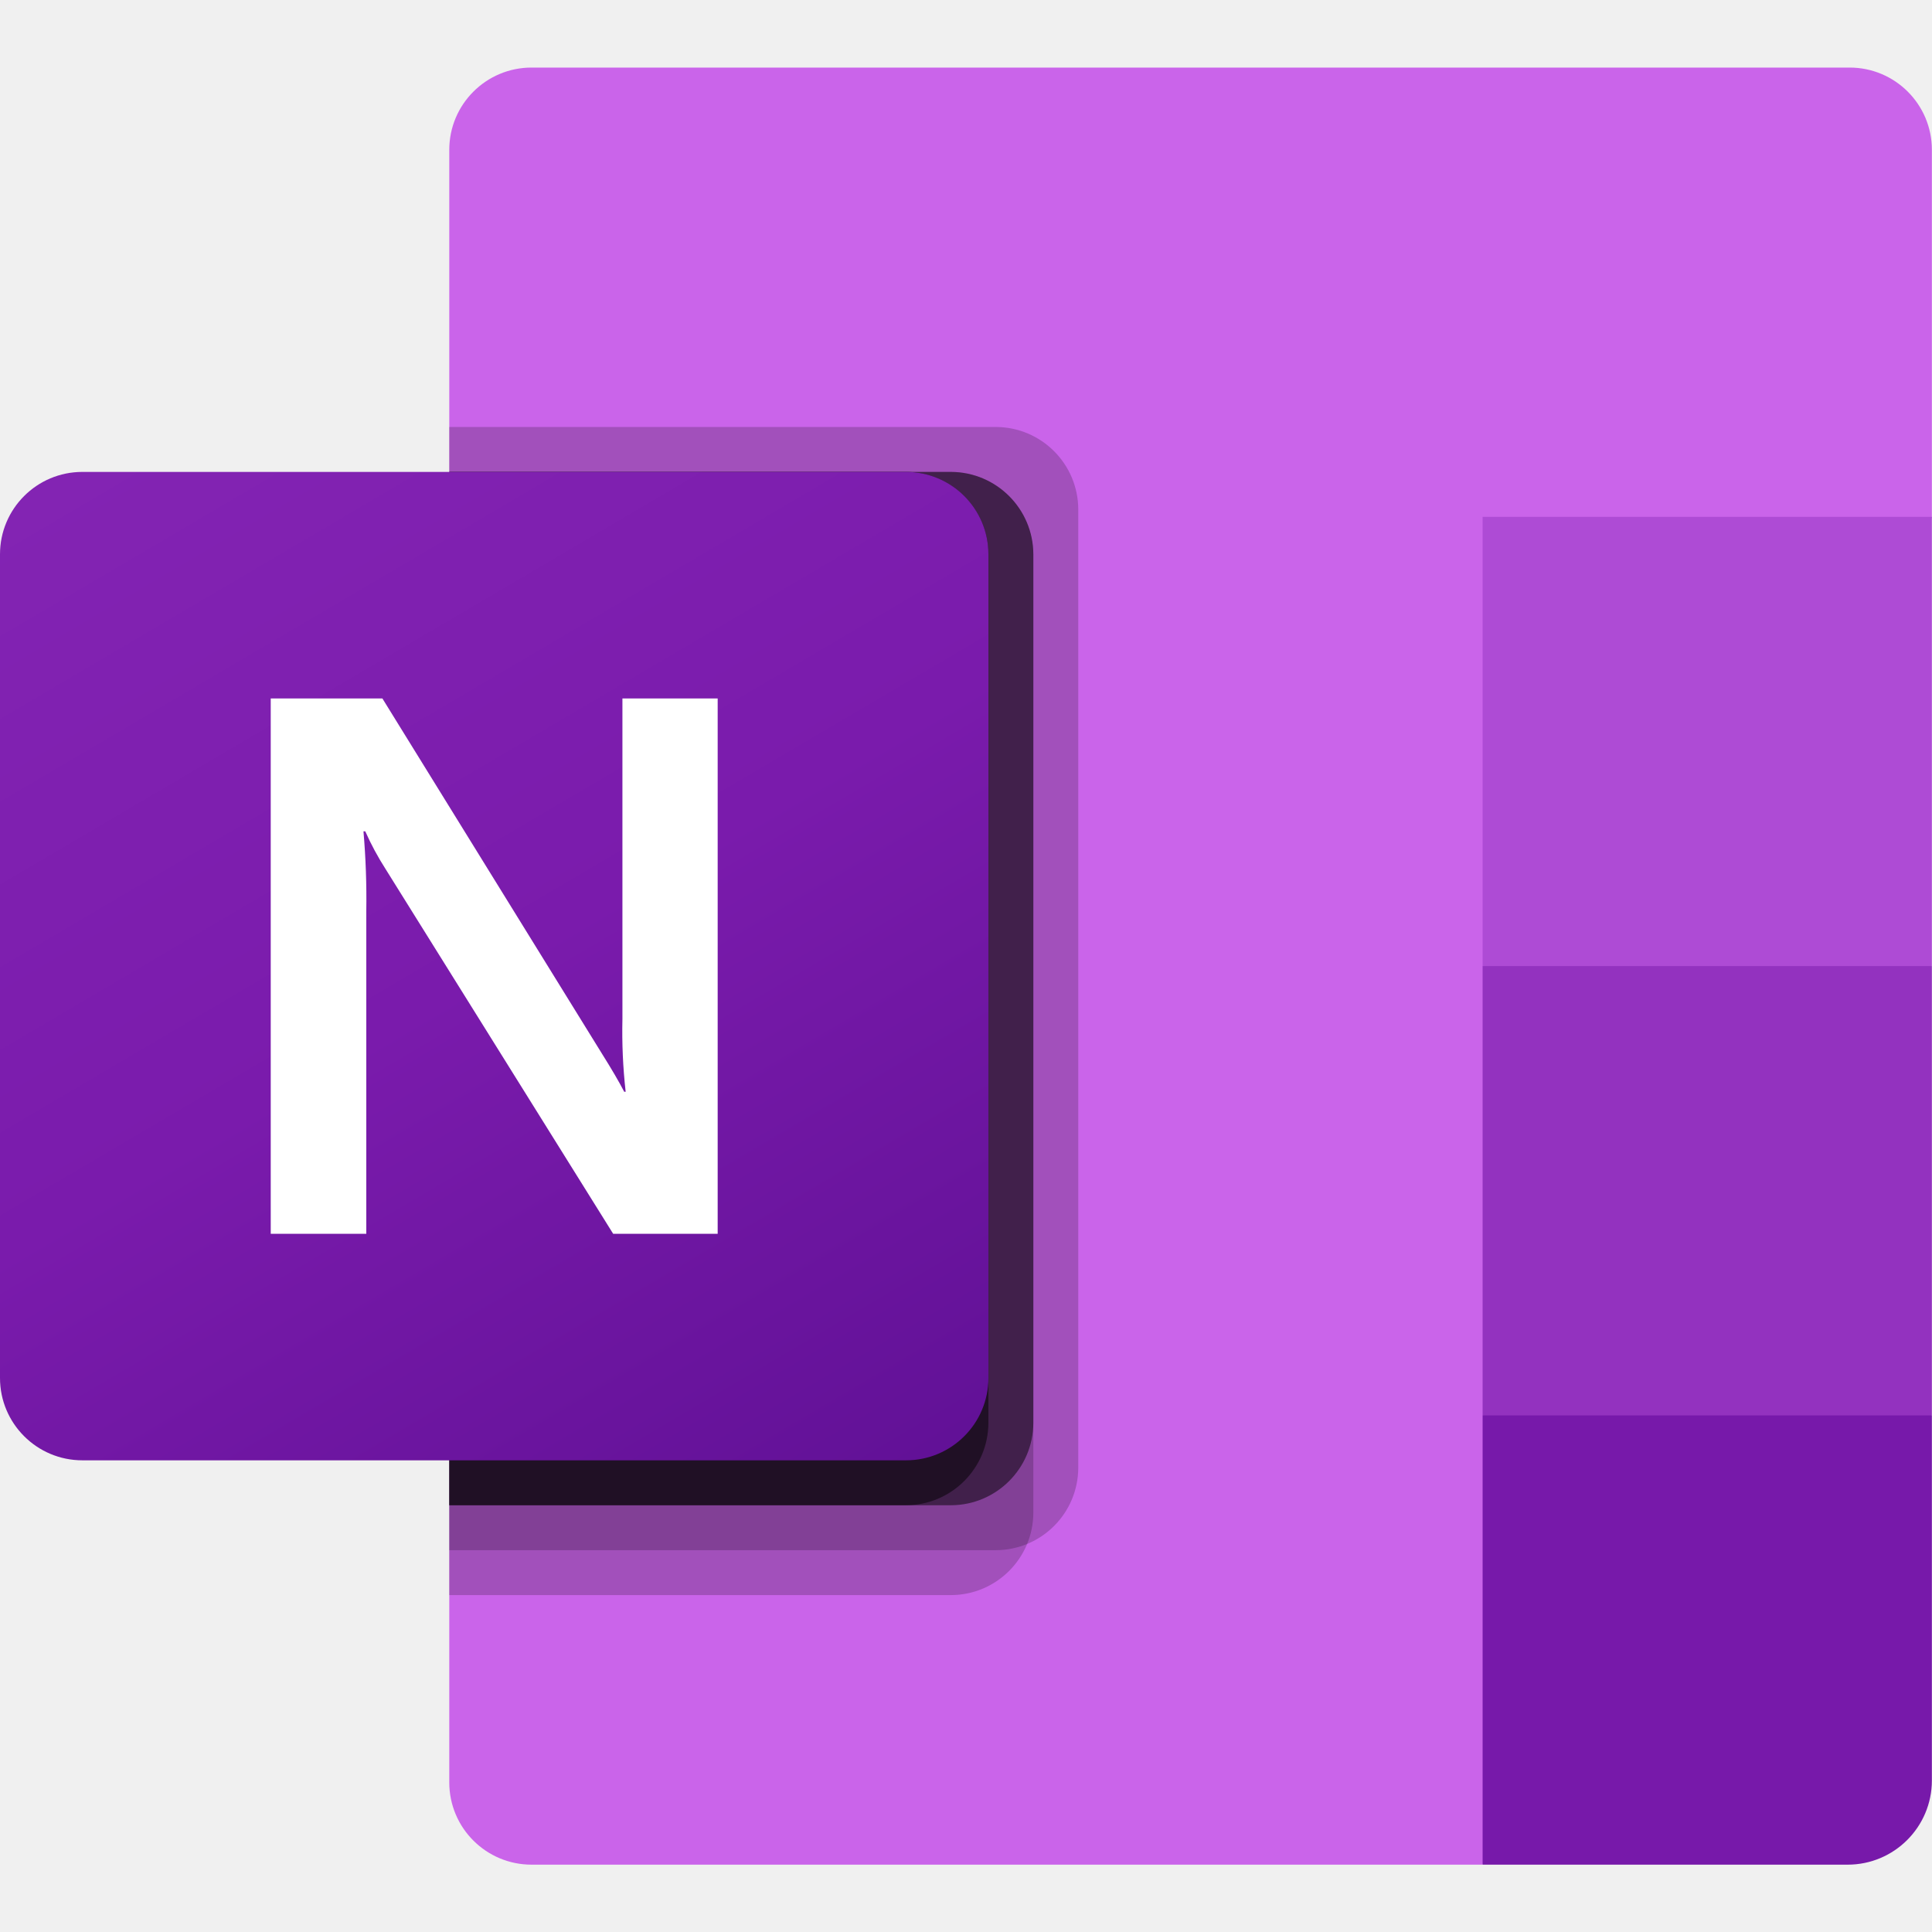
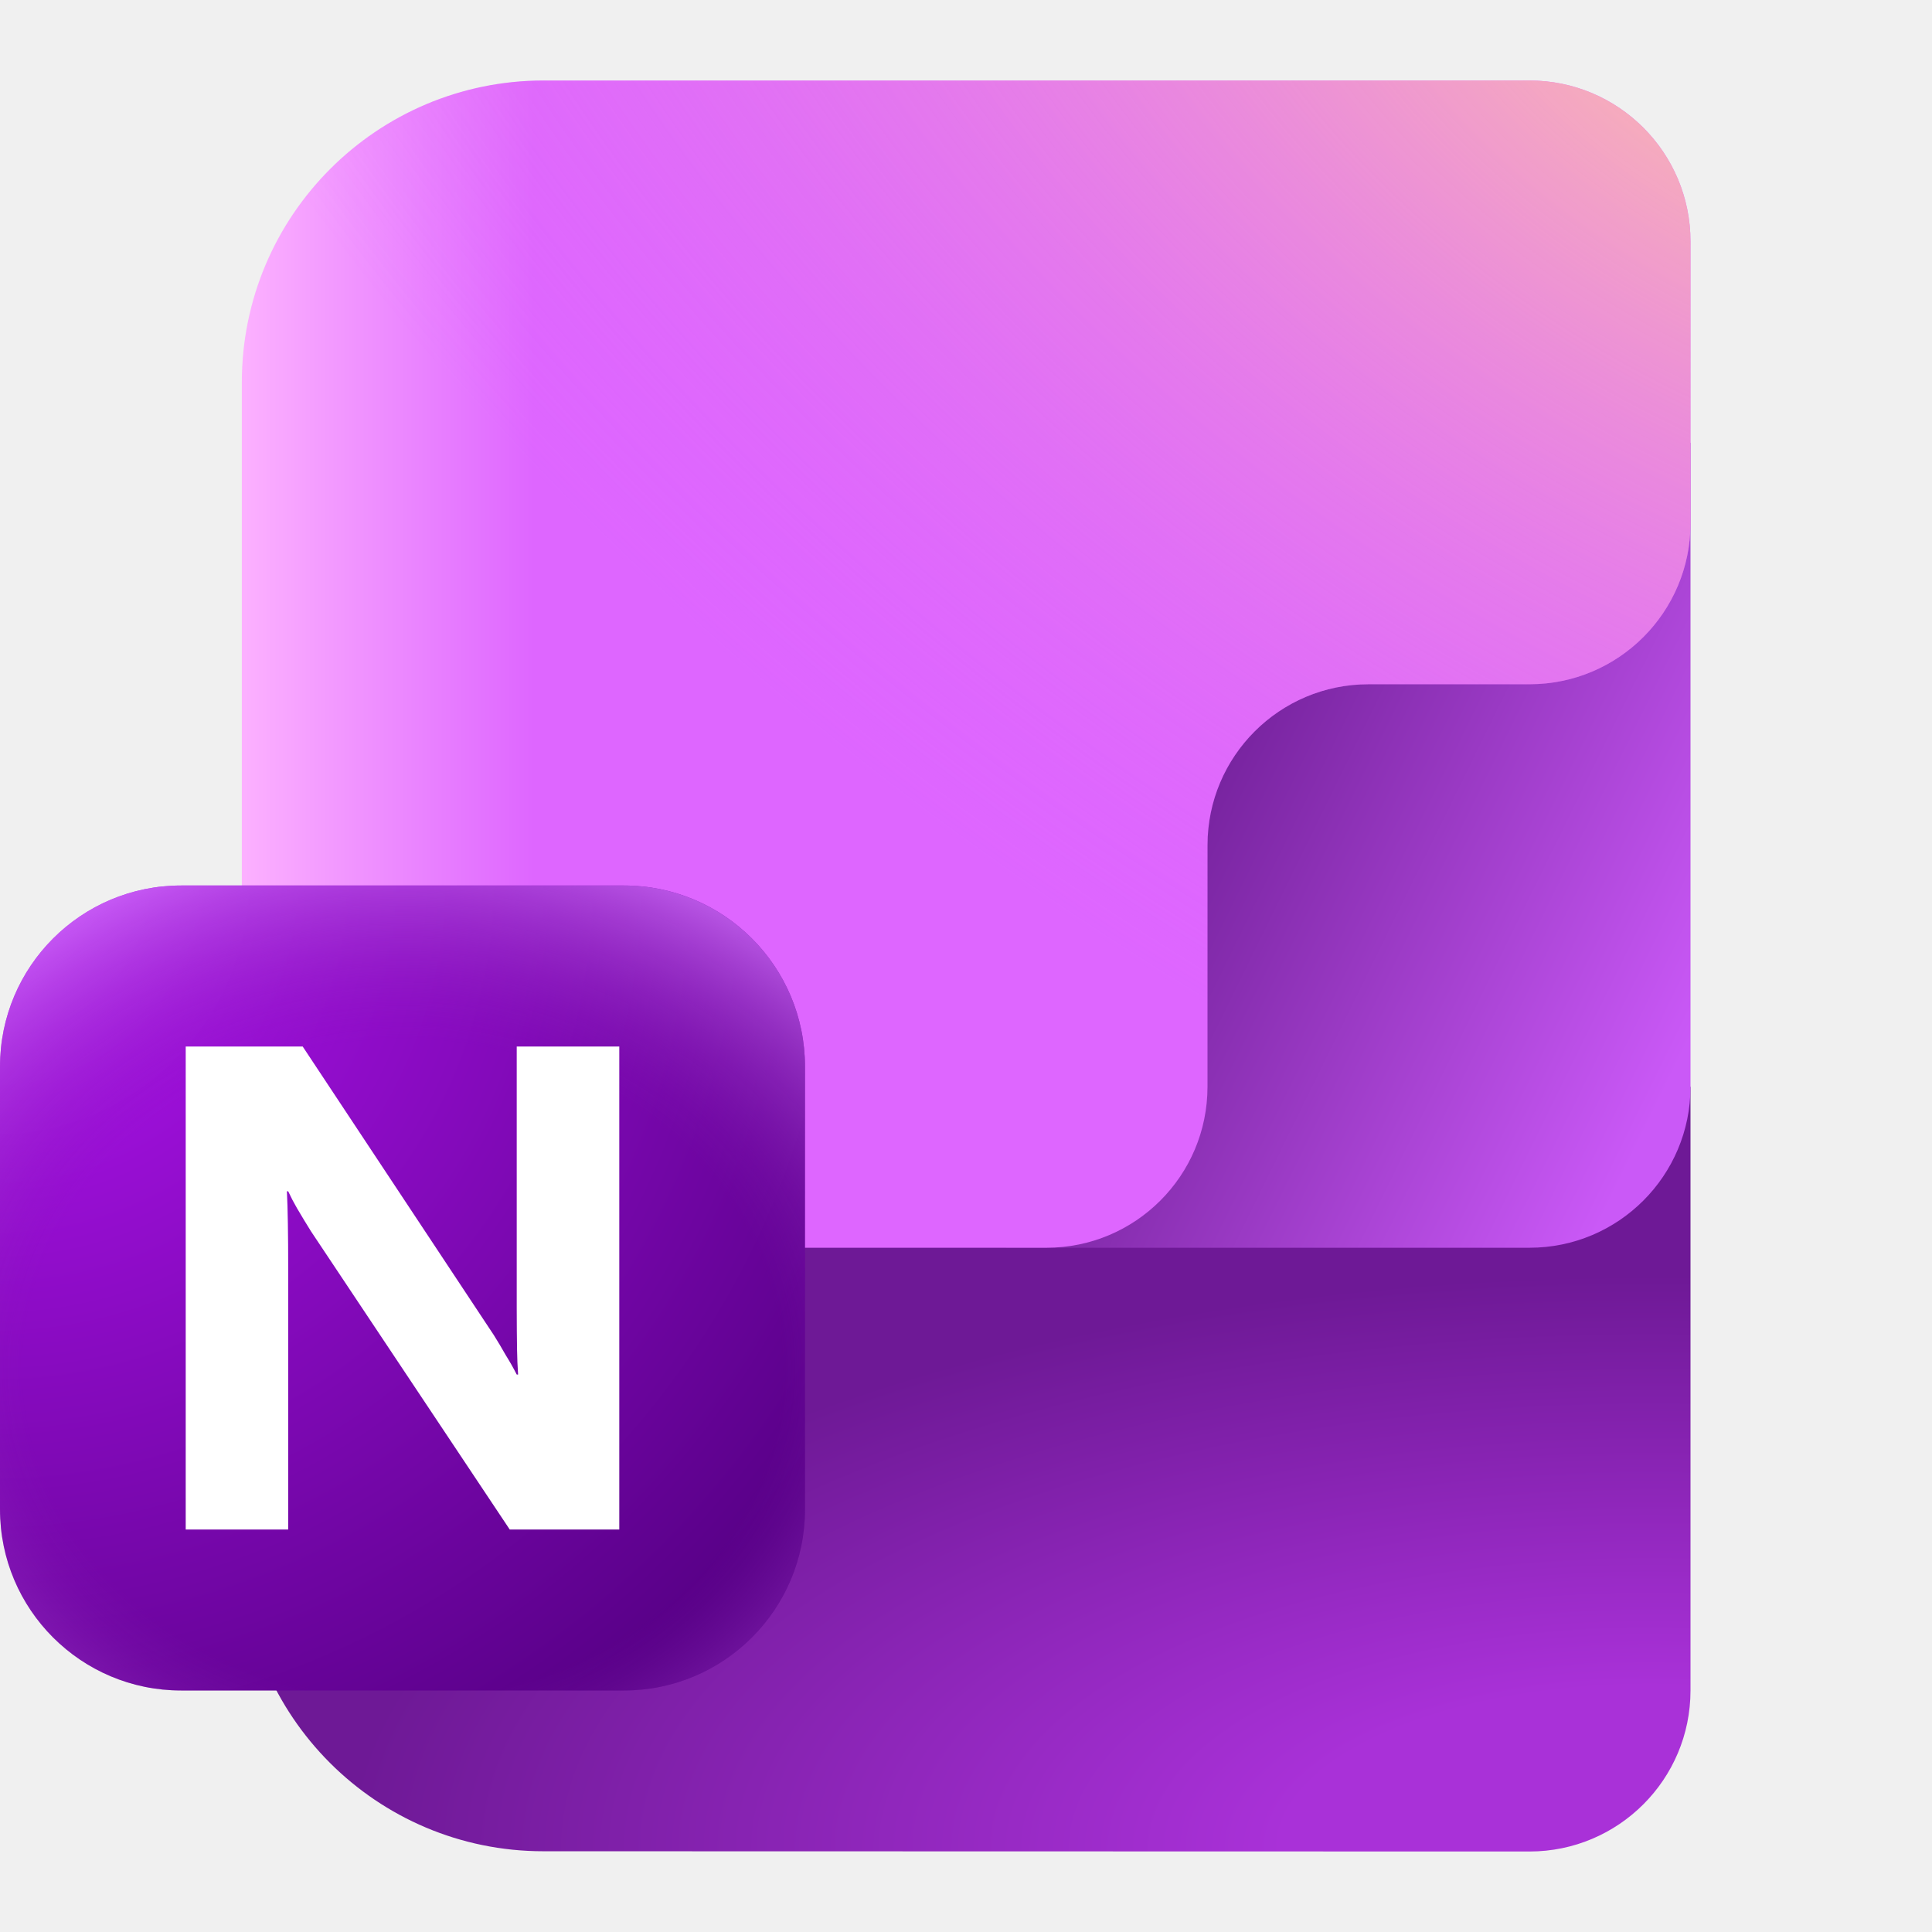
- <svg xmlns="http://www.w3.org/2000/svg" viewBox="0 0 2745 2745" xml:space="preserve" style="fill-rule:evenodd;clip-rule:evenodd;stroke-linejoin:round;stroke-miterlimit:2">
-   <path d="M2106.5 2553.33H755.212c-64.55 0-116.879-52.32-116.879-116.88V116.879C638.333 52.328 690.662 0 755.212 0H2627.95c64.56 0 116.88 52.328 116.88 116.879v521.454L2106.5 2553.33z" style="fill:#ca64ea;fill-rule:nonzero" transform="translate(0 96)" />
-   <path d="m2744.83 1276.67-319.16 191.5-319.17-191.5V638.333h638.33v638.337z" style="fill:#ae4bd5;fill-rule:nonzero" transform="translate(0 96)" />
-   <path d="m2744.83 1915-319.16 191.5L2106.5 1915v-638.33h638.33V1915z" style="fill:#9332bf;fill-rule:nonzero" transform="translate(0 96)" />
-   <path d="M2106.5 1915h638.33v518.65c0 66.1-53.58 119.68-119.69 119.68H2106.5V1915z" style="fill:#7719aa;fill-rule:nonzero" transform="translate(0 96)" />
-   <path d="M1414.99 510.667H638.334V2106.5h776.656c64.54-.21 116.8-52.47 117.01-117.01V627.673c-.21-64.533-52.47-116.796-117.01-117.006z" style="fill-opacity:.2;fill-rule:nonzero" transform="translate(0 96)" />
-   <path d="M1351.16 574.5H638.333v1595.83h712.827c64.53-.21 116.8-52.47 117.01-117V691.507c-.21-64.534-52.48-116.797-117.01-117.007z" style="fill-opacity:.2;fill-rule:nonzero" transform="translate(0 96)" />
-   <path d="M1351.16 574.5H638.333v1468.17h712.827c64.53-.21 116.8-52.48 117.01-117.01V691.507c-.21-64.534-52.48-116.797-117.01-117.007z" style="fill-opacity:.5;fill-rule:nonzero" transform="translate(0 96)" />
-   <path d="M1287.33 574.5H638.333v1468.17h648.997c64.53-.21 116.79-52.48 117-117.01V691.507c-.21-64.534-52.47-116.797-117-117.007z" style="fill-opacity:.5;fill-rule:nonzero" transform="translate(0 96)" />
-   <path d="M117.007 574.5H1287.33c64.62 0 117 52.386 117 117.007V1861.83c0 64.62-52.38 117-117 117H117.007C52.386 1978.83 0 1926.45 0 1861.83V691.507C0 626.886 52.386 574.5 117.007 574.5z" style="fill:url(#a);fill-rule:nonzero" transform="translate(0 96)" />
-   <path d="M384.66 896.348h158.626l311.698 504.282c14.171 22.6 24.81 40.79 31.917 54.58h2.043a768.082 768.082 0 0 1-4.596-103.41V896.348h135.332v760.642H871.197l-323.38-518.27a403.246 403.246 0 0 1-28.853-53.55h-2.553c3.26 37.74 4.602 75.62 4.021 113.49v458.33H384.66V896.348z" style="fill:#fff;fill-rule:nonzero" transform="translate(0 96)" />
+ <svg xmlns="http://www.w3.org/2000/svg" fill="none" viewBox="0 0 24 24">
+   <path fill="url(#prefix__a)" d="M3 17.5a4 4 0 014-4h14V21a2 2 0 01-2 2l-12.25-.003A3.75 3.75 0 013 19.247V17.5z" />
+   <path fill="url(#prefix__b)" d="M12.5 5.5H21v8a2 2 0 01-2 2h-6.5v-10z" />
+   <path fill="url(#prefix__c)" d="M3.004 4.75A3.75 3.75 0 016.754 1H19a2 2 0 012 2v3.5a2 2 0 01-2 2h-2a2 2 0 00-2 2v3a2 2 0 01-2 2H6.75a3.746 3.746 0 00-3.746 3.75V4.75z" />
+   <path fill="url(#prefix__d)" d="M3.004 4.75A3.75 3.75 0 016.754 1H19a2 2 0 012 2v3.5a2 2 0 01-2 2h-2a2 2 0 00-2 2v3a2 2 0 01-2 2H6.75a3.746 3.746 0 00-3.746 3.75V4.75z" />
+   <rect width="10" height="10" y="11" fill="url(#prefix__e)" rx="2.25" />
+   <rect width="10" height="10" y="11" fill="url(#prefix__f)" fill-opacity=".8" rx="2.25" />
+   <path fill="#fff" d="M7.693 19H6.332l-2.468-3.703a12.19 12.19 0 01-.175-.289 2.648 2.648 0 01-.109-.209h-.016c.005.106.01.24.012.402.003.162.004.351.004.569V19H2.307v-6H3.76l2.375 3.586c.05.08.1.163.147.247.05.08.096.161.137.242h.017a5.673 5.673 0 01-.013-.31c-.002-.139-.004-.31-.004-.514V13h1.274v6z" />
  <defs>
-     <linearGradient id="a" x1="0" y1="0" x2="1" y2="0" gradientUnits="userSpaceOnUse" gradientTransform="scale(1832.752) rotate(59.999 -.162 .247)">
-       <stop offset="0" style="stop-color:#8324b3;stop-opacity:1" />
-       <stop offset=".5" style="stop-color:#7a1bac;stop-opacity:1" />
-       <stop offset="1" style="stop-color:#621197;stop-opacity:1" />
+     <radialGradient id="prefix__a" cx="0" cy="0" r="1" gradientTransform="matrix(28.544 0 0 12.6971 20.475 23)" gradientUnits="userSpaceOnUse">
+       <stop offset=".159" stop-color="#A931D8" />
+       <stop offset=".566" stop-color="#6E1996" />
+     </radialGradient>
+     <radialGradient id="prefix__d" cx="0" cy="0" r="1" gradientTransform="rotate(121.132 11.175 6.242) scale(17.5015 30.5792)" gradientUnits="userSpaceOnUse">
+       <stop stop-color="#FFC7A3" />
+       <stop offset=".831" stop-color="#DE67FD" stop-opacity="0" />
+     </radialGradient>
+     <radialGradient id="prefix__e" cx="0" cy="0" r="1" gradientTransform="rotate(45 -13.278 5.5) scale(14.1421)" gradientUnits="userSpaceOnUse">
+       <stop offset=".072" stop-color="#AC13EB" />
+       <stop offset=".879" stop-color="#580087" />
+     </radialGradient>
+     <radialGradient id="prefix__f" cx="0" cy="0" r="1" gradientTransform="matrix(0 7 -8.0625 0 5 17)" gradientUnits="userSpaceOnUse">
+       <stop offset=".585" stop-color="#841FB0" stop-opacity="0" />
+       <stop offset=".969" stop-color="#D373FC" />
+     </radialGradient>
+     <linearGradient id="prefix__b" x1="24.816" x2="14.208" y1="10.97" y2="5.761" gradientUnits="userSpaceOnUse">
+       <stop offset=".217" stop-color="#CA59F7" />
+       <stop offset=".888" stop-color="#691A90" />
+     </linearGradient>
+     <linearGradient id="prefix__c" x1="21.797" x2="3.004" y1="5.723" y2="5.723" gradientUnits="userSpaceOnUse">
+       <stop offset=".807" stop-color="#DE66FF" />
+       <stop offset="1" stop-color="#FCB1FF" />
    </linearGradient>
  </defs>
</svg>
